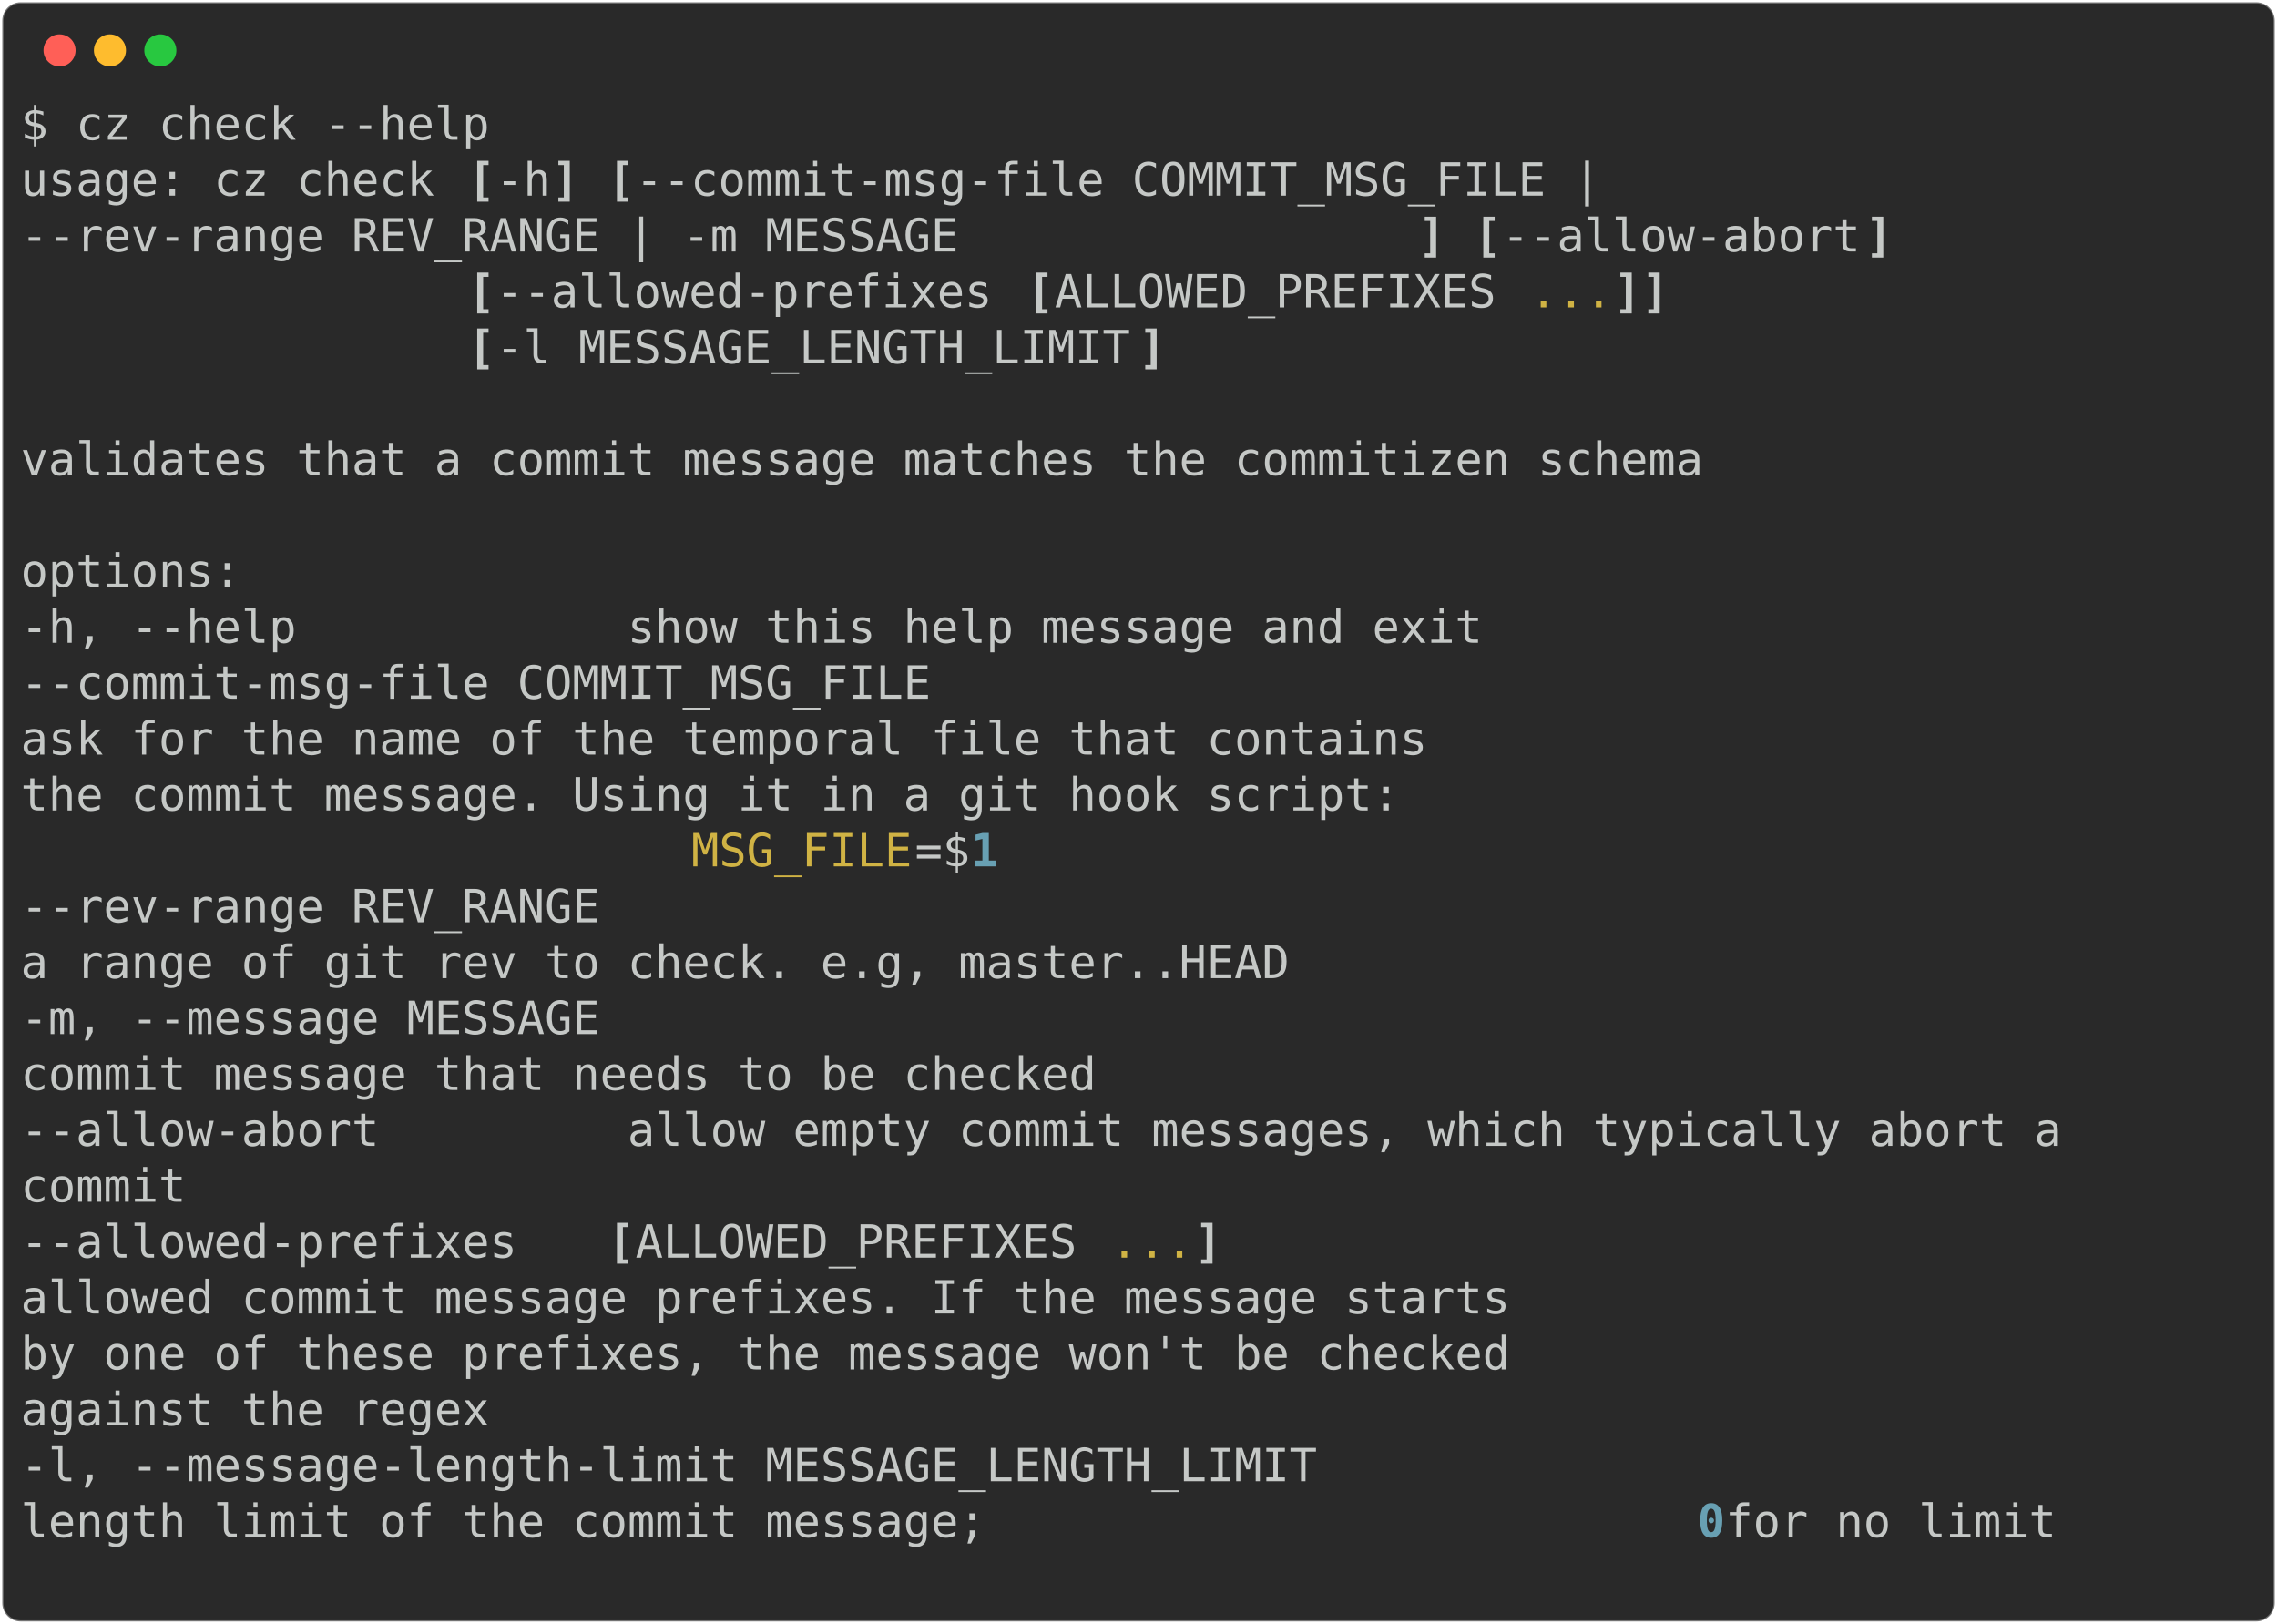
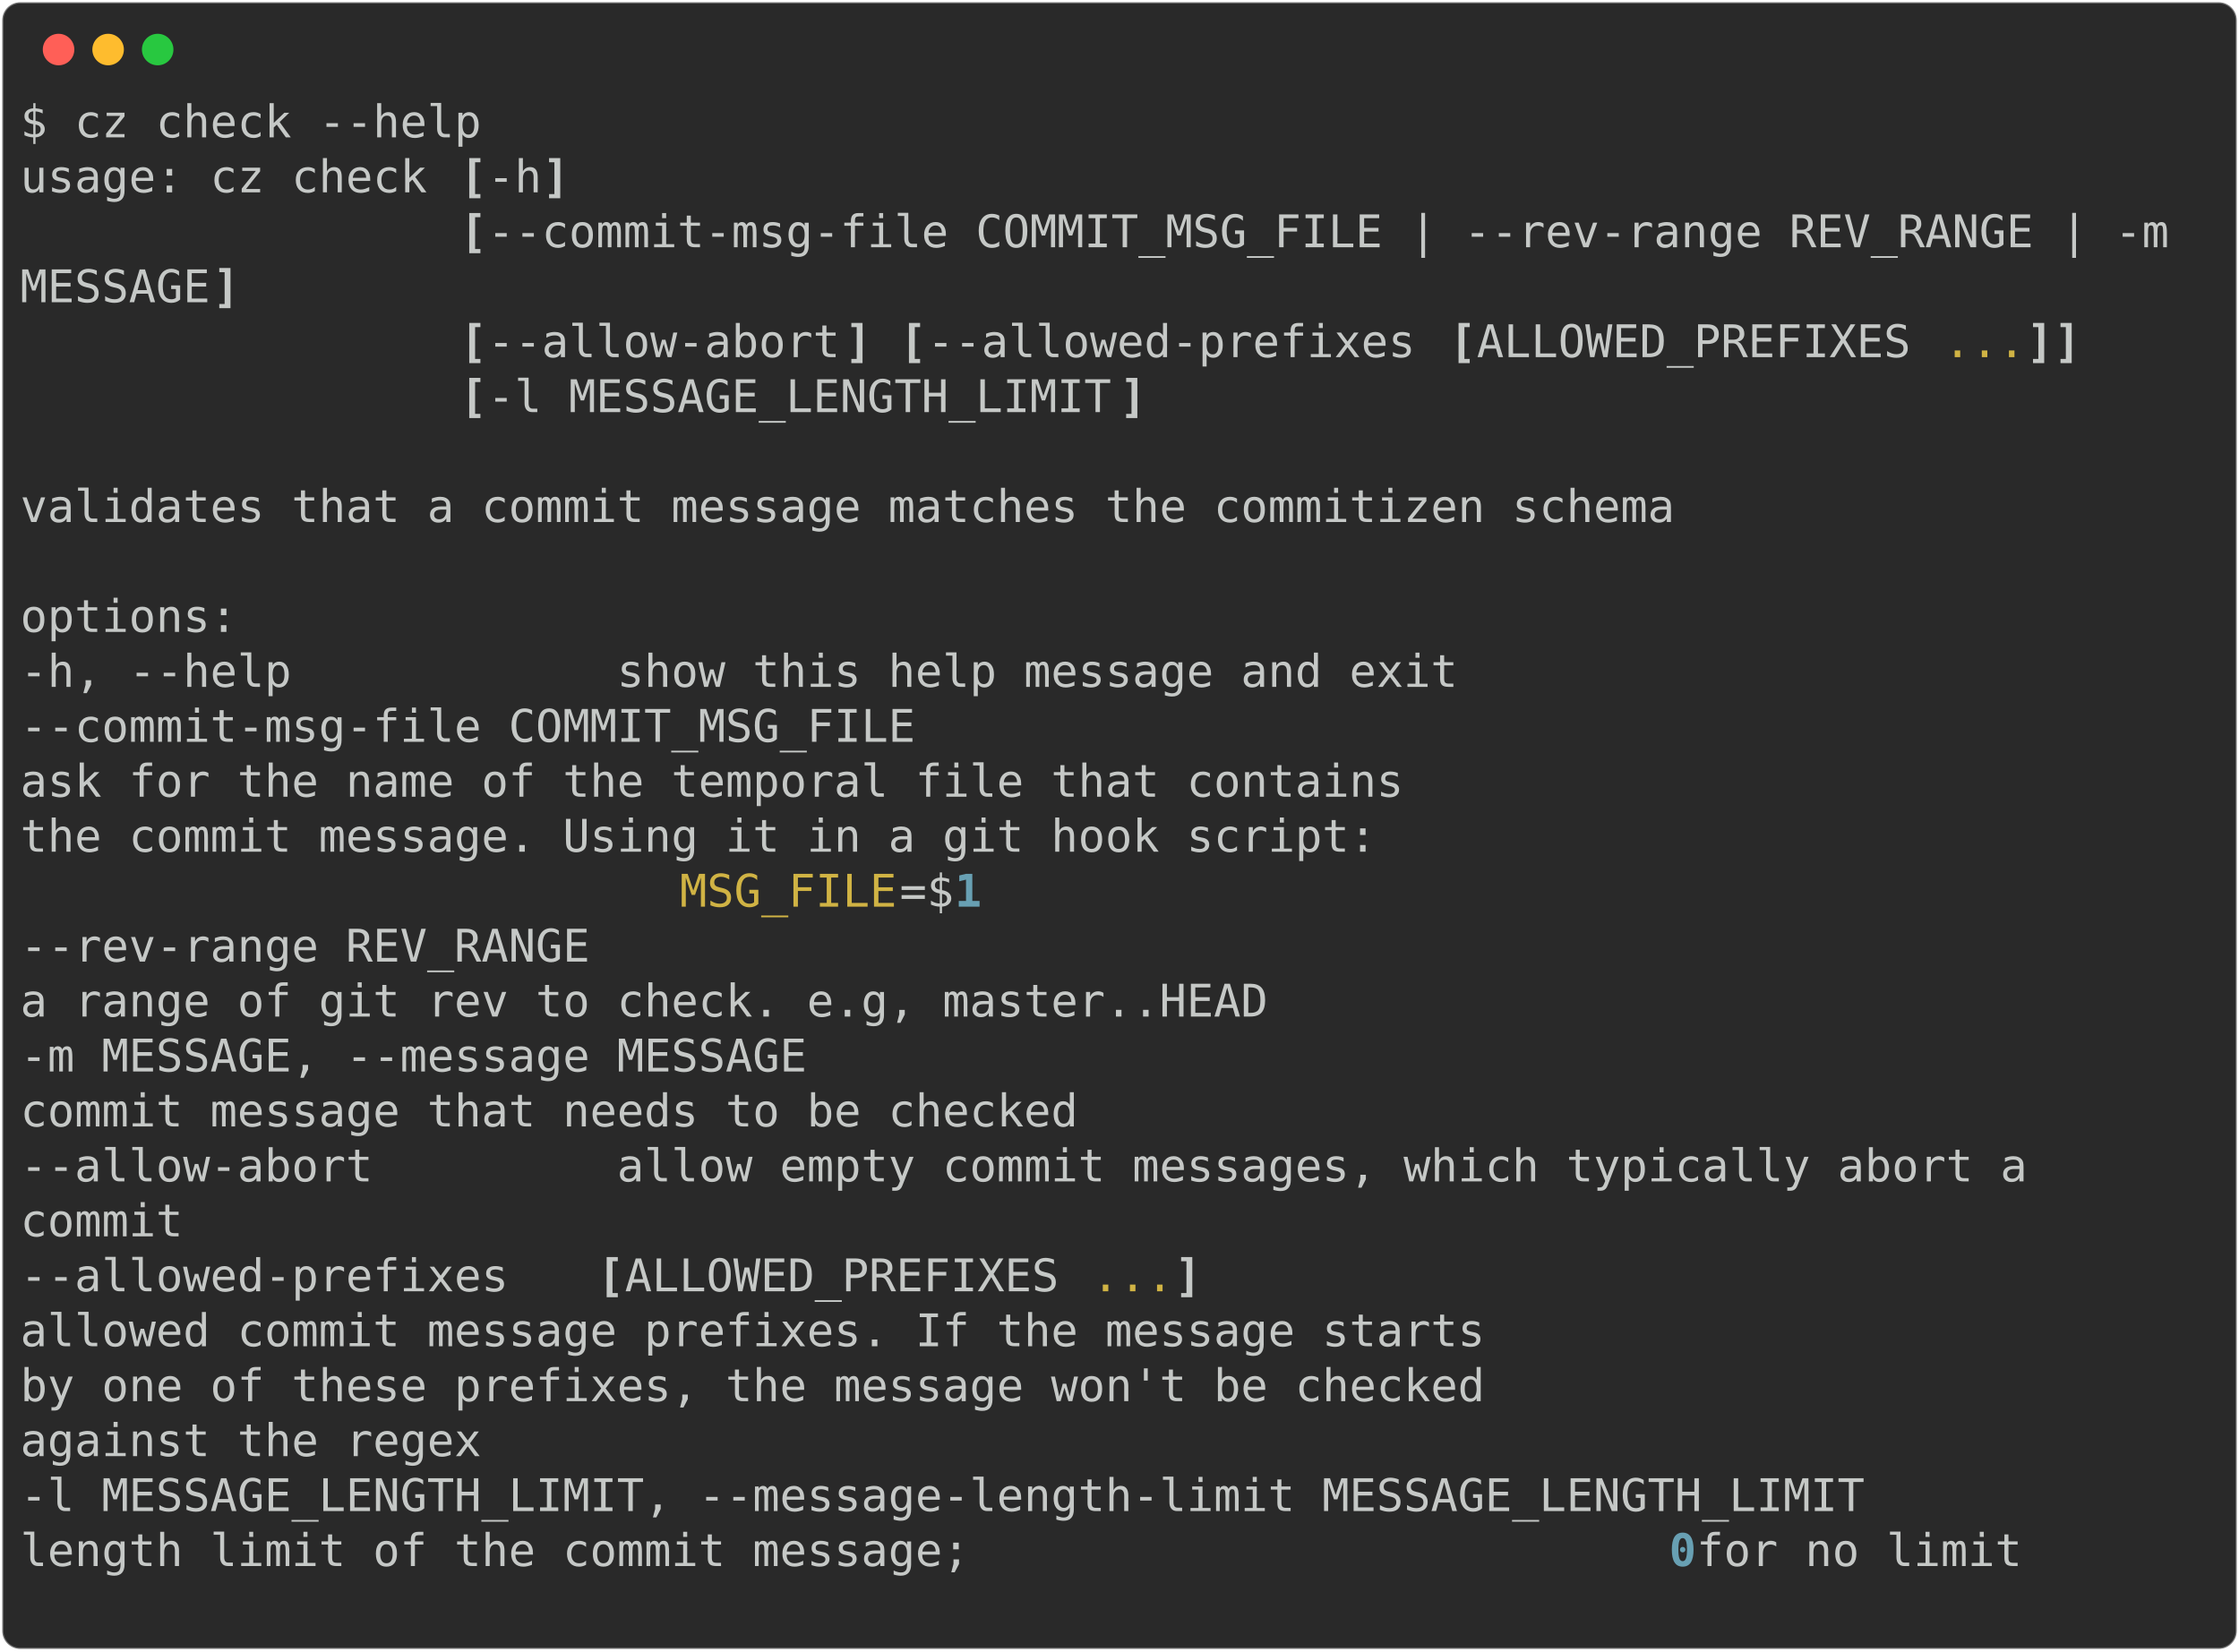
- <svg xmlns="http://www.w3.org/2000/svg" class="rich-terminal" viewBox="0 0 994 708.8">
+ <svg xmlns="http://www.w3.org/2000/svg" class="rich-terminal" viewBox="0 0 994 733.2">
  <style>

    @font-face {
        font-family: "Fira Code";
        src: local("FiraCode-Regular"),
                url("https://cdnjs.cloudflare.com/ajax/libs/firacode/6.2.0/woff2/FiraCode-Regular.woff2") format("woff2"),
                url("https://cdnjs.cloudflare.com/ajax/libs/firacode/6.2.0/woff/FiraCode-Regular.woff") format("woff");
        font-style: normal;
        font-weight: 400;
    }
    @font-face {
        font-family: "Fira Code";
        src: local("FiraCode-Bold"),
                url("https://cdnjs.cloudflare.com/ajax/libs/firacode/6.2.0/woff2/FiraCode-Bold.woff2") format("woff2"),
                url("https://cdnjs.cloudflare.com/ajax/libs/firacode/6.2.0/woff/FiraCode-Bold.woff") format("woff");
        font-style: bold;
        font-weight: 700;
    }

-     .terminal-1360575461-matrix {
+     .terminal-1820510314-matrix {
        font-family: Fira Code, monospace;
        font-size: 20px;
        line-height: 24.4px;
        font-variant-east-asian: full-width;
    }

-     .terminal-1360575461-title {
+     .terminal-1820510314-title {
        font-size: 18px;
        font-weight: bold;
        font-family: arial;
    }

-     .terminal-1360575461-r1 { fill: #c5c8c6 }
- .terminal-1360575461-r2 { fill: #c5c8c6;font-weight: bold }
- .terminal-1360575461-r3 { fill: #d0b344 }
- .terminal-1360575461-r4 { fill: #68a0b3;font-weight: bold }
+     .terminal-1820510314-r1 { fill: #c5c8c6 }
+ .terminal-1820510314-r2 { fill: #c5c8c6;font-weight: bold }
+ .terminal-1820510314-r3 { fill: #d0b344 }
+ .terminal-1820510314-r4 { fill: #68a0b3;font-weight: bold }
    </style>
  <defs>
-     <clipPath id="terminal-1360575461-clip-terminal">
-       <rect x="0" y="0" width="975.0" height="657.8" />
-     </clipPath>
-     <clipPath id="terminal-1360575461-line-0">
+     <clipPath id="terminal-1820510314-clip-terminal">
+       <rect x="0" y="0" width="975.0" height="682.2" />
+     </clipPath>
+     <clipPath id="terminal-1820510314-line-0">
      <rect x="0" y="1.5" width="976" height="24.65" />
    </clipPath>
-     <clipPath id="terminal-1360575461-line-1">
+     <clipPath id="terminal-1820510314-line-1">
      <rect x="0" y="25.9" width="976" height="24.65" />
    </clipPath>
-     <clipPath id="terminal-1360575461-line-2">
+     <clipPath id="terminal-1820510314-line-2">
      <rect x="0" y="50.3" width="976" height="24.65" />
    </clipPath>
-     <clipPath id="terminal-1360575461-line-3">
+     <clipPath id="terminal-1820510314-line-3">
      <rect x="0" y="74.7" width="976" height="24.65" />
    </clipPath>
-     <clipPath id="terminal-1360575461-line-4">
+     <clipPath id="terminal-1820510314-line-4">
      <rect x="0" y="99.1" width="976" height="24.65" />
    </clipPath>
-     <clipPath id="terminal-1360575461-line-5">
+     <clipPath id="terminal-1820510314-line-5">
      <rect x="0" y="123.5" width="976" height="24.65" />
    </clipPath>
-     <clipPath id="terminal-1360575461-line-6">
+     <clipPath id="terminal-1820510314-line-6">
      <rect x="0" y="147.9" width="976" height="24.65" />
    </clipPath>
-     <clipPath id="terminal-1360575461-line-7">
+     <clipPath id="terminal-1820510314-line-7">
      <rect x="0" y="172.3" width="976" height="24.65" />
    </clipPath>
-     <clipPath id="terminal-1360575461-line-8">
+     <clipPath id="terminal-1820510314-line-8">
      <rect x="0" y="196.7" width="976" height="24.65" />
    </clipPath>
-     <clipPath id="terminal-1360575461-line-9">
+     <clipPath id="terminal-1820510314-line-9">
      <rect x="0" y="221.1" width="976" height="24.65" />
    </clipPath>
-     <clipPath id="terminal-1360575461-line-10">
+     <clipPath id="terminal-1820510314-line-10">
      <rect x="0" y="245.5" width="976" height="24.65" />
    </clipPath>
-     <clipPath id="terminal-1360575461-line-11">
+     <clipPath id="terminal-1820510314-line-11">
      <rect x="0" y="269.9" width="976" height="24.65" />
    </clipPath>
-     <clipPath id="terminal-1360575461-line-12">
+     <clipPath id="terminal-1820510314-line-12">
      <rect x="0" y="294.3" width="976" height="24.65" />
    </clipPath>
-     <clipPath id="terminal-1360575461-line-13">
+     <clipPath id="terminal-1820510314-line-13">
      <rect x="0" y="318.7" width="976" height="24.65" />
    </clipPath>
-     <clipPath id="terminal-1360575461-line-14">
+     <clipPath id="terminal-1820510314-line-14">
      <rect x="0" y="343.1" width="976" height="24.65" />
    </clipPath>
-     <clipPath id="terminal-1360575461-line-15">
+     <clipPath id="terminal-1820510314-line-15">
      <rect x="0" y="367.5" width="976" height="24.65" />
    </clipPath>
-     <clipPath id="terminal-1360575461-line-16">
+     <clipPath id="terminal-1820510314-line-16">
      <rect x="0" y="391.9" width="976" height="24.65" />
    </clipPath>
-     <clipPath id="terminal-1360575461-line-17">
+     <clipPath id="terminal-1820510314-line-17">
      <rect x="0" y="416.3" width="976" height="24.65" />
    </clipPath>
-     <clipPath id="terminal-1360575461-line-18">
+     <clipPath id="terminal-1820510314-line-18">
      <rect x="0" y="440.7" width="976" height="24.65" />
    </clipPath>
-     <clipPath id="terminal-1360575461-line-19">
+     <clipPath id="terminal-1820510314-line-19">
      <rect x="0" y="465.1" width="976" height="24.65" />
    </clipPath>
-     <clipPath id="terminal-1360575461-line-20">
+     <clipPath id="terminal-1820510314-line-20">
      <rect x="0" y="489.5" width="976" height="24.65" />
    </clipPath>
-     <clipPath id="terminal-1360575461-line-21">
+     <clipPath id="terminal-1820510314-line-21">
      <rect x="0" y="513.9" width="976" height="24.65" />
    </clipPath>
-     <clipPath id="terminal-1360575461-line-22">
+     <clipPath id="terminal-1820510314-line-22">
      <rect x="0" y="538.3" width="976" height="24.65" />
    </clipPath>
-     <clipPath id="terminal-1360575461-line-23">
+     <clipPath id="terminal-1820510314-line-23">
      <rect x="0" y="562.7" width="976" height="24.65" />
    </clipPath>
-     <clipPath id="terminal-1360575461-line-24">
+     <clipPath id="terminal-1820510314-line-24">
      <rect x="0" y="587.1" width="976" height="24.65" />
    </clipPath>
-     <clipPath id="terminal-1360575461-line-25">
+     <clipPath id="terminal-1820510314-line-25">
      <rect x="0" y="611.5" width="976" height="24.65" />
    </clipPath>
+     <clipPath id="terminal-1820510314-line-26">
+       <rect x="0" y="635.9" width="976" height="24.65" />
+     </clipPath>
  </defs>
-   <rect fill="#292929" stroke="rgba(255,255,255,0.35)" stroke-width="1" x="1" y="1" width="992" height="706.8" rx="8" />
+   <rect fill="#292929" stroke="rgba(255,255,255,0.35)" stroke-width="1" x="1" y="1" width="992" height="731.2" rx="8" />
  <g transform="translate(26,22)">
    <circle cx="0" cy="0" r="7" fill="#ff5f57" />
    <circle cx="22" cy="0" r="7" fill="#febc2e" />
    <circle cx="44" cy="0" r="7" fill="#28c840" />
  </g>
-   <g transform="translate(9, 41)" clip-path="url(#terminal-1360575461-clip-terminal)">
-     <g class="terminal-1360575461-matrix">
-       <text class="terminal-1360575461-r1" x="0" y="20" textLength="207.4" clip-path="url(#terminal-1360575461-line-0)">$ cz check --help</text>
-       <text class="terminal-1360575461-r1" x="976" y="20" textLength="12.2" clip-path="url(#terminal-1360575461-line-0)">
- </text>
-       <text class="terminal-1360575461-r1" x="0" y="44.4" textLength="195.2" clip-path="url(#terminal-1360575461-line-1)">usage: cz check </text>
-       <text class="terminal-1360575461-r2" x="195.2" y="44.4" textLength="12.2" clip-path="url(#terminal-1360575461-line-1)">[</text>
-       <text class="terminal-1360575461-r1" x="207.4" y="44.4" textLength="24.4" clip-path="url(#terminal-1360575461-line-1)">-h</text>
-       <text class="terminal-1360575461-r2" x="231.8" y="44.4" textLength="12.2" clip-path="url(#terminal-1360575461-line-1)">]</text>
-       <text class="terminal-1360575461-r2" x="256.2" y="44.4" textLength="12.2" clip-path="url(#terminal-1360575461-line-1)">[</text>
-       <text class="terminal-1360575461-r1" x="268.4" y="44.4" textLength="427" clip-path="url(#terminal-1360575461-line-1)">--commit-msg-file COMMIT_MSG_FILE |</text>
-       <text class="terminal-1360575461-r1" x="976" y="44.4" textLength="12.2" clip-path="url(#terminal-1360575461-line-1)">
- </text>
-       <text class="terminal-1360575461-r1" x="0" y="68.8" textLength="610" clip-path="url(#terminal-1360575461-line-2)">                --rev-range REV_RANGE | -m MESSAGE</text>
-       <text class="terminal-1360575461-r2" x="610" y="68.8" textLength="12.2" clip-path="url(#terminal-1360575461-line-2)">]</text>
-       <text class="terminal-1360575461-r2" x="634.4" y="68.8" textLength="12.2" clip-path="url(#terminal-1360575461-line-2)">[</text>
-       <text class="terminal-1360575461-r1" x="646.6" y="68.8" textLength="158.6" clip-path="url(#terminal-1360575461-line-2)">--allow-abort</text>
-       <text class="terminal-1360575461-r2" x="805.2" y="68.8" textLength="12.2" clip-path="url(#terminal-1360575461-line-2)">]</text>
-       <text class="terminal-1360575461-r1" x="976" y="68.8" textLength="12.2" clip-path="url(#terminal-1360575461-line-2)">
- </text>
-       <text class="terminal-1360575461-r2" x="195.2" y="93.2" textLength="12.2" clip-path="url(#terminal-1360575461-line-3)">[</text>
-       <text class="terminal-1360575461-r1" x="207.4" y="93.2" textLength="231.8" clip-path="url(#terminal-1360575461-line-3)">--allowed-prefixes </text>
-       <text class="terminal-1360575461-r2" x="439.2" y="93.2" textLength="12.2" clip-path="url(#terminal-1360575461-line-3)">[</text>
-       <text class="terminal-1360575461-r1" x="451.4" y="93.2" textLength="207.4" clip-path="url(#terminal-1360575461-line-3)">ALLOWED_PREFIXES </text>
-       <text class="terminal-1360575461-r3" x="658.8" y="93.2" textLength="36.6" clip-path="url(#terminal-1360575461-line-3)">...</text>
-       <text class="terminal-1360575461-r2" x="695.4" y="93.2" textLength="12.2" clip-path="url(#terminal-1360575461-line-3)">]</text>
-       <text class="terminal-1360575461-r2" x="707.6" y="93.2" textLength="12.2" clip-path="url(#terminal-1360575461-line-3)">]</text>
-       <text class="terminal-1360575461-r1" x="976" y="93.2" textLength="12.2" clip-path="url(#terminal-1360575461-line-3)">
- </text>
-       <text class="terminal-1360575461-r2" x="195.2" y="117.6" textLength="12.2" clip-path="url(#terminal-1360575461-line-4)">[</text>
-       <text class="terminal-1360575461-r1" x="207.4" y="117.6" textLength="280.6" clip-path="url(#terminal-1360575461-line-4)">-l MESSAGE_LENGTH_LIMIT</text>
-       <text class="terminal-1360575461-r2" x="488" y="117.6" textLength="12.2" clip-path="url(#terminal-1360575461-line-4)">]</text>
-       <text class="terminal-1360575461-r1" x="976" y="117.6" textLength="12.2" clip-path="url(#terminal-1360575461-line-4)">
- </text>
-       <text class="terminal-1360575461-r1" x="976" y="142" textLength="12.2" clip-path="url(#terminal-1360575461-line-5)">
- </text>
-       <text class="terminal-1360575461-r1" x="0" y="166.4" textLength="744.2" clip-path="url(#terminal-1360575461-line-6)">validates that a commit message matches the commitizen schema</text>
-       <text class="terminal-1360575461-r1" x="976" y="166.4" textLength="12.2" clip-path="url(#terminal-1360575461-line-6)">
- </text>
-       <text class="terminal-1360575461-r1" x="976" y="190.8" textLength="12.2" clip-path="url(#terminal-1360575461-line-7)">
- </text>
-       <text class="terminal-1360575461-r1" x="0" y="215.2" textLength="97.6" clip-path="url(#terminal-1360575461-line-8)">options:</text>
-       <text class="terminal-1360575461-r1" x="976" y="215.2" textLength="12.2" clip-path="url(#terminal-1360575461-line-8)">
- </text>
-       <text class="terminal-1360575461-r1" x="0" y="239.6" textLength="671" clip-path="url(#terminal-1360575461-line-9)">  -h, --help            show this help message and exit</text>
-       <text class="terminal-1360575461-r1" x="976" y="239.6" textLength="12.2" clip-path="url(#terminal-1360575461-line-9)">
- </text>
-       <text class="terminal-1360575461-r1" x="0" y="264" textLength="427" clip-path="url(#terminal-1360575461-line-10)">  --commit-msg-file COMMIT_MSG_FILE</text>
-       <text class="terminal-1360575461-r1" x="976" y="264" textLength="12.2" clip-path="url(#terminal-1360575461-line-10)">
- </text>
-       <text class="terminal-1360575461-r1" x="0" y="288.4" textLength="915" clip-path="url(#terminal-1360575461-line-11)">                        ask for the name of the temporal file that contains</text>
-       <text class="terminal-1360575461-r1" x="976" y="288.4" textLength="12.2" clip-path="url(#terminal-1360575461-line-11)">
- </text>
-       <text class="terminal-1360575461-r1" x="0" y="312.8" textLength="902.8" clip-path="url(#terminal-1360575461-line-12)">                        the commit message. Using it in a git hook script:</text>
-       <text class="terminal-1360575461-r1" x="976" y="312.8" textLength="12.2" clip-path="url(#terminal-1360575461-line-12)">
- </text>
-       <text class="terminal-1360575461-r3" x="292.8" y="337.2" textLength="97.6" clip-path="url(#terminal-1360575461-line-13)">MSG_FILE</text>
-       <text class="terminal-1360575461-r1" x="390.4" y="337.2" textLength="24.4" clip-path="url(#terminal-1360575461-line-13)">=$</text>
-       <text class="terminal-1360575461-r4" x="414.8" y="337.2" textLength="12.2" clip-path="url(#terminal-1360575461-line-13)">1</text>
-       <text class="terminal-1360575461-r1" x="976" y="337.2" textLength="12.2" clip-path="url(#terminal-1360575461-line-13)">
- </text>
-       <text class="terminal-1360575461-r1" x="0" y="361.6" textLength="280.6" clip-path="url(#terminal-1360575461-line-14)">  --rev-range REV_RANGE</text>
-       <text class="terminal-1360575461-r1" x="976" y="361.6" textLength="12.2" clip-path="url(#terminal-1360575461-line-14)">
- </text>
-       <text class="terminal-1360575461-r1" x="0" y="386" textLength="854" clip-path="url(#terminal-1360575461-line-15)">                        a range of git rev to check. e.g, master..HEAD</text>
-       <text class="terminal-1360575461-r1" x="976" y="386" textLength="12.2" clip-path="url(#terminal-1360575461-line-15)">
- </text>
-       <text class="terminal-1360575461-r1" x="0" y="410.4" textLength="280.6" clip-path="url(#terminal-1360575461-line-16)">  -m, --message MESSAGE</text>
-       <text class="terminal-1360575461-r1" x="976" y="410.4" textLength="12.2" clip-path="url(#terminal-1360575461-line-16)">
- </text>
-       <text class="terminal-1360575461-r1" x="0" y="434.8" textLength="768.6" clip-path="url(#terminal-1360575461-line-17)">                        commit message that needs to be checked</text>
-       <text class="terminal-1360575461-r1" x="976" y="434.8" textLength="12.2" clip-path="url(#terminal-1360575461-line-17)">
- </text>
-       <text class="terminal-1360575461-r1" x="0" y="459.2" textLength="927.2" clip-path="url(#terminal-1360575461-line-18)">  --allow-abort         allow empty commit messages, which typically abort a</text>
-       <text class="terminal-1360575461-r1" x="976" y="459.2" textLength="12.2" clip-path="url(#terminal-1360575461-line-18)">
- </text>
-       <text class="terminal-1360575461-r1" x="0" y="483.6" textLength="366" clip-path="url(#terminal-1360575461-line-19)">                        commit</text>
-       <text class="terminal-1360575461-r1" x="976" y="483.6" textLength="12.2" clip-path="url(#terminal-1360575461-line-19)">
- </text>
-       <text class="terminal-1360575461-r1" x="0" y="508" textLength="256.2" clip-path="url(#terminal-1360575461-line-20)">  --allowed-prefixes </text>
-       <text class="terminal-1360575461-r2" x="256.2" y="508" textLength="12.2" clip-path="url(#terminal-1360575461-line-20)">[</text>
-       <text class="terminal-1360575461-r1" x="268.4" y="508" textLength="207.4" clip-path="url(#terminal-1360575461-line-20)">ALLOWED_PREFIXES </text>
-       <text class="terminal-1360575461-r3" x="475.8" y="508" textLength="36.6" clip-path="url(#terminal-1360575461-line-20)">...</text>
-       <text class="terminal-1360575461-r2" x="512.4" y="508" textLength="12.2" clip-path="url(#terminal-1360575461-line-20)">]</text>
-       <text class="terminal-1360575461-r1" x="976" y="508" textLength="12.2" clip-path="url(#terminal-1360575461-line-20)">
- </text>
-       <text class="terminal-1360575461-r1" x="0" y="532.4" textLength="951.6" clip-path="url(#terminal-1360575461-line-21)">                        allowed commit message prefixes. If the message starts</text>
-       <text class="terminal-1360575461-r1" x="976" y="532.4" textLength="12.2" clip-path="url(#terminal-1360575461-line-21)">
- </text>
-       <text class="terminal-1360575461-r1" x="0" y="556.8" textLength="951.6" clip-path="url(#terminal-1360575461-line-22)">                        by one of these prefixes, the message won't be checked</text>
-       <text class="terminal-1360575461-r1" x="976" y="556.8" textLength="12.2" clip-path="url(#terminal-1360575461-line-22)">
- </text>
-       <text class="terminal-1360575461-r1" x="0" y="581.2" textLength="500.2" clip-path="url(#terminal-1360575461-line-23)">                        against the regex</text>
-       <text class="terminal-1360575461-r1" x="976" y="581.2" textLength="12.2" clip-path="url(#terminal-1360575461-line-23)">
- </text>
-       <text class="terminal-1360575461-r1" x="0" y="605.6" textLength="597.8" clip-path="url(#terminal-1360575461-line-24)">  -l, --message-length-limit MESSAGE_LENGTH_LIMIT</text>
-       <text class="terminal-1360575461-r1" x="976" y="605.6" textLength="12.2" clip-path="url(#terminal-1360575461-line-24)">
- </text>
-       <text class="terminal-1360575461-r1" x="0" y="630" textLength="732" clip-path="url(#terminal-1360575461-line-25)">                        length limit of the commit message; </text>
-       <text class="terminal-1360575461-r4" x="732" y="630" textLength="12.2" clip-path="url(#terminal-1360575461-line-25)">0</text>
-       <text class="terminal-1360575461-r1" x="744.2" y="630" textLength="158.6" clip-path="url(#terminal-1360575461-line-25)"> for no limit</text>
-       <text class="terminal-1360575461-r1" x="976" y="630" textLength="12.2" clip-path="url(#terminal-1360575461-line-25)">
- </text>
-       <text class="terminal-1360575461-r1" x="976" y="654.4" textLength="12.2" clip-path="url(#terminal-1360575461-line-26)">
+   <g transform="translate(9, 41)" clip-path="url(#terminal-1820510314-clip-terminal)">
+     <g class="terminal-1820510314-matrix">
+       <text class="terminal-1820510314-r1" x="0" y="20" textLength="207.4" clip-path="url(#terminal-1820510314-line-0)">$ cz check --help</text>
+       <text class="terminal-1820510314-r1" x="976" y="20" textLength="12.2" clip-path="url(#terminal-1820510314-line-0)">
+ </text>
+       <text class="terminal-1820510314-r1" x="0" y="44.4" textLength="195.2" clip-path="url(#terminal-1820510314-line-1)">usage: cz check </text>
+       <text class="terminal-1820510314-r2" x="195.2" y="44.4" textLength="12.2" clip-path="url(#terminal-1820510314-line-1)">[</text>
+       <text class="terminal-1820510314-r1" x="207.4" y="44.4" textLength="24.4" clip-path="url(#terminal-1820510314-line-1)">-h</text>
+       <text class="terminal-1820510314-r2" x="231.8" y="44.4" textLength="12.2" clip-path="url(#terminal-1820510314-line-1)">]</text>
+       <text class="terminal-1820510314-r1" x="976" y="44.4" textLength="12.2" clip-path="url(#terminal-1820510314-line-1)">
+ </text>
+       <text class="terminal-1820510314-r2" x="195.2" y="68.8" textLength="12.2" clip-path="url(#terminal-1820510314-line-2)">[</text>
+       <text class="terminal-1820510314-r1" x="207.4" y="68.8" textLength="768.6" clip-path="url(#terminal-1820510314-line-2)">--commit-msg-file COMMIT_MSG_FILE | --rev-range REV_RANGE | -m </text>
+       <text class="terminal-1820510314-r1" x="976" y="68.8" textLength="12.2" clip-path="url(#terminal-1820510314-line-2)">
+ </text>
+       <text class="terminal-1820510314-r1" x="0" y="93.2" textLength="85.4" clip-path="url(#terminal-1820510314-line-3)">MESSAGE</text>
+       <text class="terminal-1820510314-r2" x="85.4" y="93.2" textLength="12.2" clip-path="url(#terminal-1820510314-line-3)">]</text>
+       <text class="terminal-1820510314-r1" x="976" y="93.2" textLength="12.2" clip-path="url(#terminal-1820510314-line-3)">
+ </text>
+       <text class="terminal-1820510314-r2" x="195.2" y="117.6" textLength="12.2" clip-path="url(#terminal-1820510314-line-4)">[</text>
+       <text class="terminal-1820510314-r1" x="207.4" y="117.6" textLength="158.6" clip-path="url(#terminal-1820510314-line-4)">--allow-abort</text>
+       <text class="terminal-1820510314-r2" x="366" y="117.6" textLength="12.2" clip-path="url(#terminal-1820510314-line-4)">]</text>
+       <text class="terminal-1820510314-r2" x="390.4" y="117.6" textLength="12.2" clip-path="url(#terminal-1820510314-line-4)">[</text>
+       <text class="terminal-1820510314-r1" x="402.6" y="117.6" textLength="231.8" clip-path="url(#terminal-1820510314-line-4)">--allowed-prefixes </text>
+       <text class="terminal-1820510314-r2" x="634.4" y="117.6" textLength="12.2" clip-path="url(#terminal-1820510314-line-4)">[</text>
+       <text class="terminal-1820510314-r1" x="646.6" y="117.6" textLength="207.4" clip-path="url(#terminal-1820510314-line-4)">ALLOWED_PREFIXES </text>
+       <text class="terminal-1820510314-r3" x="854" y="117.6" textLength="36.6" clip-path="url(#terminal-1820510314-line-4)">...</text>
+       <text class="terminal-1820510314-r2" x="890.6" y="117.6" textLength="12.2" clip-path="url(#terminal-1820510314-line-4)">]</text>
+       <text class="terminal-1820510314-r2" x="902.8" y="117.6" textLength="12.2" clip-path="url(#terminal-1820510314-line-4)">]</text>
+       <text class="terminal-1820510314-r1" x="976" y="117.6" textLength="12.2" clip-path="url(#terminal-1820510314-line-4)">
+ </text>
+       <text class="terminal-1820510314-r2" x="195.2" y="142" textLength="12.2" clip-path="url(#terminal-1820510314-line-5)">[</text>
+       <text class="terminal-1820510314-r1" x="207.4" y="142" textLength="280.6" clip-path="url(#terminal-1820510314-line-5)">-l MESSAGE_LENGTH_LIMIT</text>
+       <text class="terminal-1820510314-r2" x="488" y="142" textLength="12.2" clip-path="url(#terminal-1820510314-line-5)">]</text>
+       <text class="terminal-1820510314-r1" x="976" y="142" textLength="12.2" clip-path="url(#terminal-1820510314-line-5)">
+ </text>
+       <text class="terminal-1820510314-r1" x="976" y="166.4" textLength="12.2" clip-path="url(#terminal-1820510314-line-6)">
+ </text>
+       <text class="terminal-1820510314-r1" x="0" y="190.8" textLength="744.2" clip-path="url(#terminal-1820510314-line-7)">validates that a commit message matches the commitizen schema</text>
+       <text class="terminal-1820510314-r1" x="976" y="190.8" textLength="12.2" clip-path="url(#terminal-1820510314-line-7)">
+ </text>
+       <text class="terminal-1820510314-r1" x="976" y="215.2" textLength="12.2" clip-path="url(#terminal-1820510314-line-8)">
+ </text>
+       <text class="terminal-1820510314-r1" x="0" y="239.6" textLength="97.6" clip-path="url(#terminal-1820510314-line-9)">options:</text>
+       <text class="terminal-1820510314-r1" x="976" y="239.6" textLength="12.2" clip-path="url(#terminal-1820510314-line-9)">
+ </text>
+       <text class="terminal-1820510314-r1" x="0" y="264" textLength="671" clip-path="url(#terminal-1820510314-line-10)">  -h, --help            show this help message and exit</text>
+       <text class="terminal-1820510314-r1" x="976" y="264" textLength="12.2" clip-path="url(#terminal-1820510314-line-10)">
+ </text>
+       <text class="terminal-1820510314-r1" x="0" y="288.4" textLength="427" clip-path="url(#terminal-1820510314-line-11)">  --commit-msg-file COMMIT_MSG_FILE</text>
+       <text class="terminal-1820510314-r1" x="976" y="288.4" textLength="12.2" clip-path="url(#terminal-1820510314-line-11)">
+ </text>
+       <text class="terminal-1820510314-r1" x="0" y="312.8" textLength="915" clip-path="url(#terminal-1820510314-line-12)">                        ask for the name of the temporal file that contains</text>
+       <text class="terminal-1820510314-r1" x="976" y="312.8" textLength="12.2" clip-path="url(#terminal-1820510314-line-12)">
+ </text>
+       <text class="terminal-1820510314-r1" x="0" y="337.2" textLength="902.8" clip-path="url(#terminal-1820510314-line-13)">                        the commit message. Using it in a git hook script:</text>
+       <text class="terminal-1820510314-r1" x="976" y="337.2" textLength="12.2" clip-path="url(#terminal-1820510314-line-13)">
+ </text>
+       <text class="terminal-1820510314-r3" x="292.8" y="361.6" textLength="97.6" clip-path="url(#terminal-1820510314-line-14)">MSG_FILE</text>
+       <text class="terminal-1820510314-r1" x="390.4" y="361.6" textLength="24.4" clip-path="url(#terminal-1820510314-line-14)">=$</text>
+       <text class="terminal-1820510314-r4" x="414.8" y="361.6" textLength="12.2" clip-path="url(#terminal-1820510314-line-14)">1</text>
+       <text class="terminal-1820510314-r1" x="976" y="361.6" textLength="12.2" clip-path="url(#terminal-1820510314-line-14)">
+ </text>
+       <text class="terminal-1820510314-r1" x="0" y="386" textLength="280.6" clip-path="url(#terminal-1820510314-line-15)">  --rev-range REV_RANGE</text>
+       <text class="terminal-1820510314-r1" x="976" y="386" textLength="12.2" clip-path="url(#terminal-1820510314-line-15)">
+ </text>
+       <text class="terminal-1820510314-r1" x="0" y="410.4" textLength="854" clip-path="url(#terminal-1820510314-line-16)">                        a range of git rev to check. e.g, master..HEAD</text>
+       <text class="terminal-1820510314-r1" x="976" y="410.4" textLength="12.2" clip-path="url(#terminal-1820510314-line-16)">
+ </text>
+       <text class="terminal-1820510314-r1" x="0" y="434.8" textLength="378.2" clip-path="url(#terminal-1820510314-line-17)">  -m MESSAGE, --message MESSAGE</text>
+       <text class="terminal-1820510314-r1" x="976" y="434.8" textLength="12.2" clip-path="url(#terminal-1820510314-line-17)">
+ </text>
+       <text class="terminal-1820510314-r1" x="0" y="459.2" textLength="768.6" clip-path="url(#terminal-1820510314-line-18)">                        commit message that needs to be checked</text>
+       <text class="terminal-1820510314-r1" x="976" y="459.2" textLength="12.2" clip-path="url(#terminal-1820510314-line-18)">
+ </text>
+       <text class="terminal-1820510314-r1" x="0" y="483.6" textLength="927.2" clip-path="url(#terminal-1820510314-line-19)">  --allow-abort         allow empty commit messages, which typically abort a</text>
+       <text class="terminal-1820510314-r1" x="976" y="483.6" textLength="12.2" clip-path="url(#terminal-1820510314-line-19)">
+ </text>
+       <text class="terminal-1820510314-r1" x="0" y="508" textLength="366" clip-path="url(#terminal-1820510314-line-20)">                        commit</text>
+       <text class="terminal-1820510314-r1" x="976" y="508" textLength="12.2" clip-path="url(#terminal-1820510314-line-20)">
+ </text>
+       <text class="terminal-1820510314-r1" x="0" y="532.4" textLength="256.2" clip-path="url(#terminal-1820510314-line-21)">  --allowed-prefixes </text>
+       <text class="terminal-1820510314-r2" x="256.2" y="532.4" textLength="12.2" clip-path="url(#terminal-1820510314-line-21)">[</text>
+       <text class="terminal-1820510314-r1" x="268.4" y="532.4" textLength="207.4" clip-path="url(#terminal-1820510314-line-21)">ALLOWED_PREFIXES </text>
+       <text class="terminal-1820510314-r3" x="475.8" y="532.4" textLength="36.6" clip-path="url(#terminal-1820510314-line-21)">...</text>
+       <text class="terminal-1820510314-r2" x="512.4" y="532.4" textLength="12.2" clip-path="url(#terminal-1820510314-line-21)">]</text>
+       <text class="terminal-1820510314-r1" x="976" y="532.4" textLength="12.2" clip-path="url(#terminal-1820510314-line-21)">
+ </text>
+       <text class="terminal-1820510314-r1" x="0" y="556.8" textLength="951.6" clip-path="url(#terminal-1820510314-line-22)">                        allowed commit message prefixes. If the message starts</text>
+       <text class="terminal-1820510314-r1" x="976" y="556.8" textLength="12.2" clip-path="url(#terminal-1820510314-line-22)">
+ </text>
+       <text class="terminal-1820510314-r1" x="0" y="581.2" textLength="951.6" clip-path="url(#terminal-1820510314-line-23)">                        by one of these prefixes, the message won't be checked</text>
+       <text class="terminal-1820510314-r1" x="976" y="581.2" textLength="12.2" clip-path="url(#terminal-1820510314-line-23)">
+ </text>
+       <text class="terminal-1820510314-r1" x="0" y="605.6" textLength="500.2" clip-path="url(#terminal-1820510314-line-24)">                        against the regex</text>
+       <text class="terminal-1820510314-r1" x="976" y="605.6" textLength="12.2" clip-path="url(#terminal-1820510314-line-24)">
+ </text>
+       <text class="terminal-1820510314-r1" x="0" y="630" textLength="854" clip-path="url(#terminal-1820510314-line-25)">  -l MESSAGE_LENGTH_LIMIT, --message-length-limit MESSAGE_LENGTH_LIMIT</text>
+       <text class="terminal-1820510314-r1" x="976" y="630" textLength="12.2" clip-path="url(#terminal-1820510314-line-25)">
+ </text>
+       <text class="terminal-1820510314-r1" x="0" y="654.4" textLength="732" clip-path="url(#terminal-1820510314-line-26)">                        length limit of the commit message; </text>
+       <text class="terminal-1820510314-r4" x="732" y="654.4" textLength="12.2" clip-path="url(#terminal-1820510314-line-26)">0</text>
+       <text class="terminal-1820510314-r1" x="744.2" y="654.4" textLength="158.6" clip-path="url(#terminal-1820510314-line-26)"> for no limit</text>
+       <text class="terminal-1820510314-r1" x="976" y="654.4" textLength="12.2" clip-path="url(#terminal-1820510314-line-26)">
+ </text>
+       <text class="terminal-1820510314-r1" x="976" y="678.8" textLength="12.2" clip-path="url(#terminal-1820510314-line-27)">
</text>
    </g>
  </g>
</svg>
